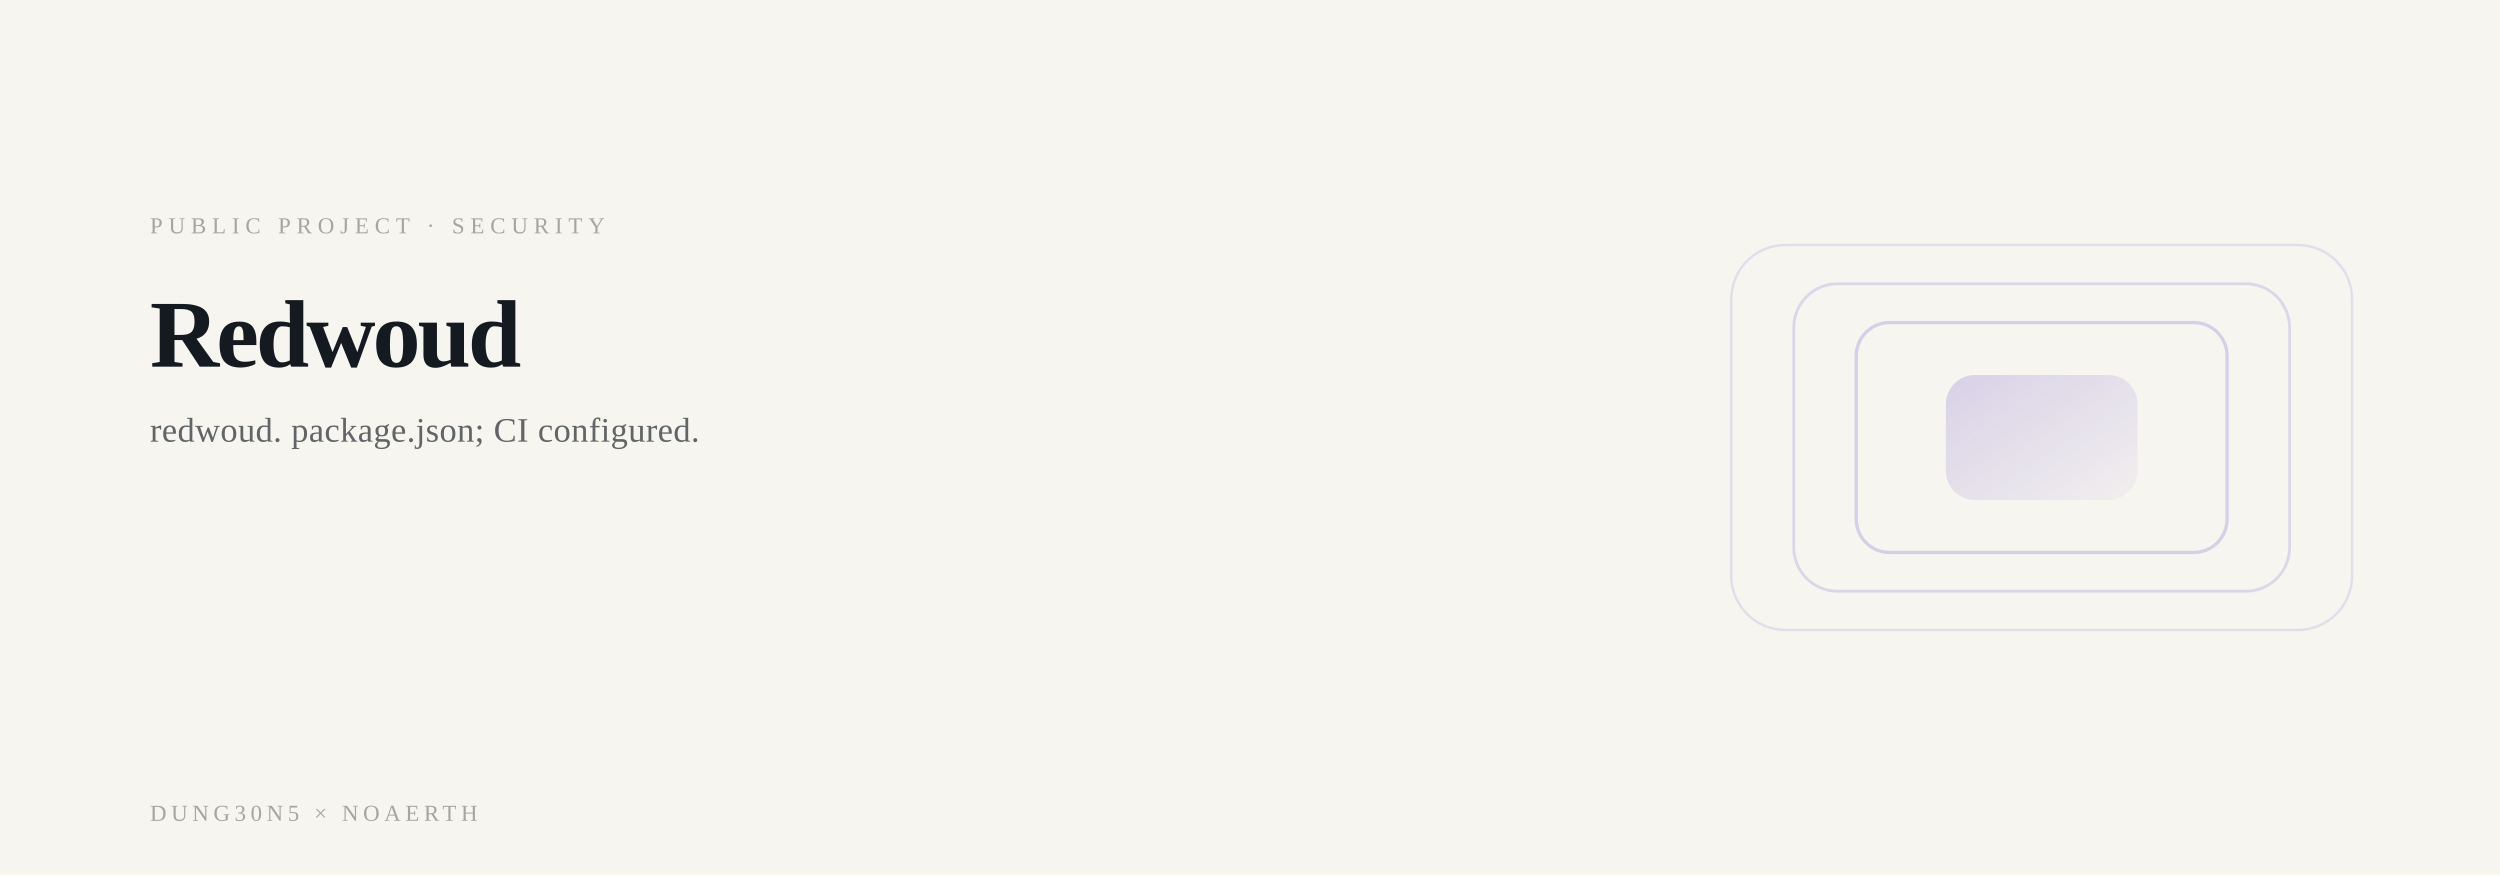
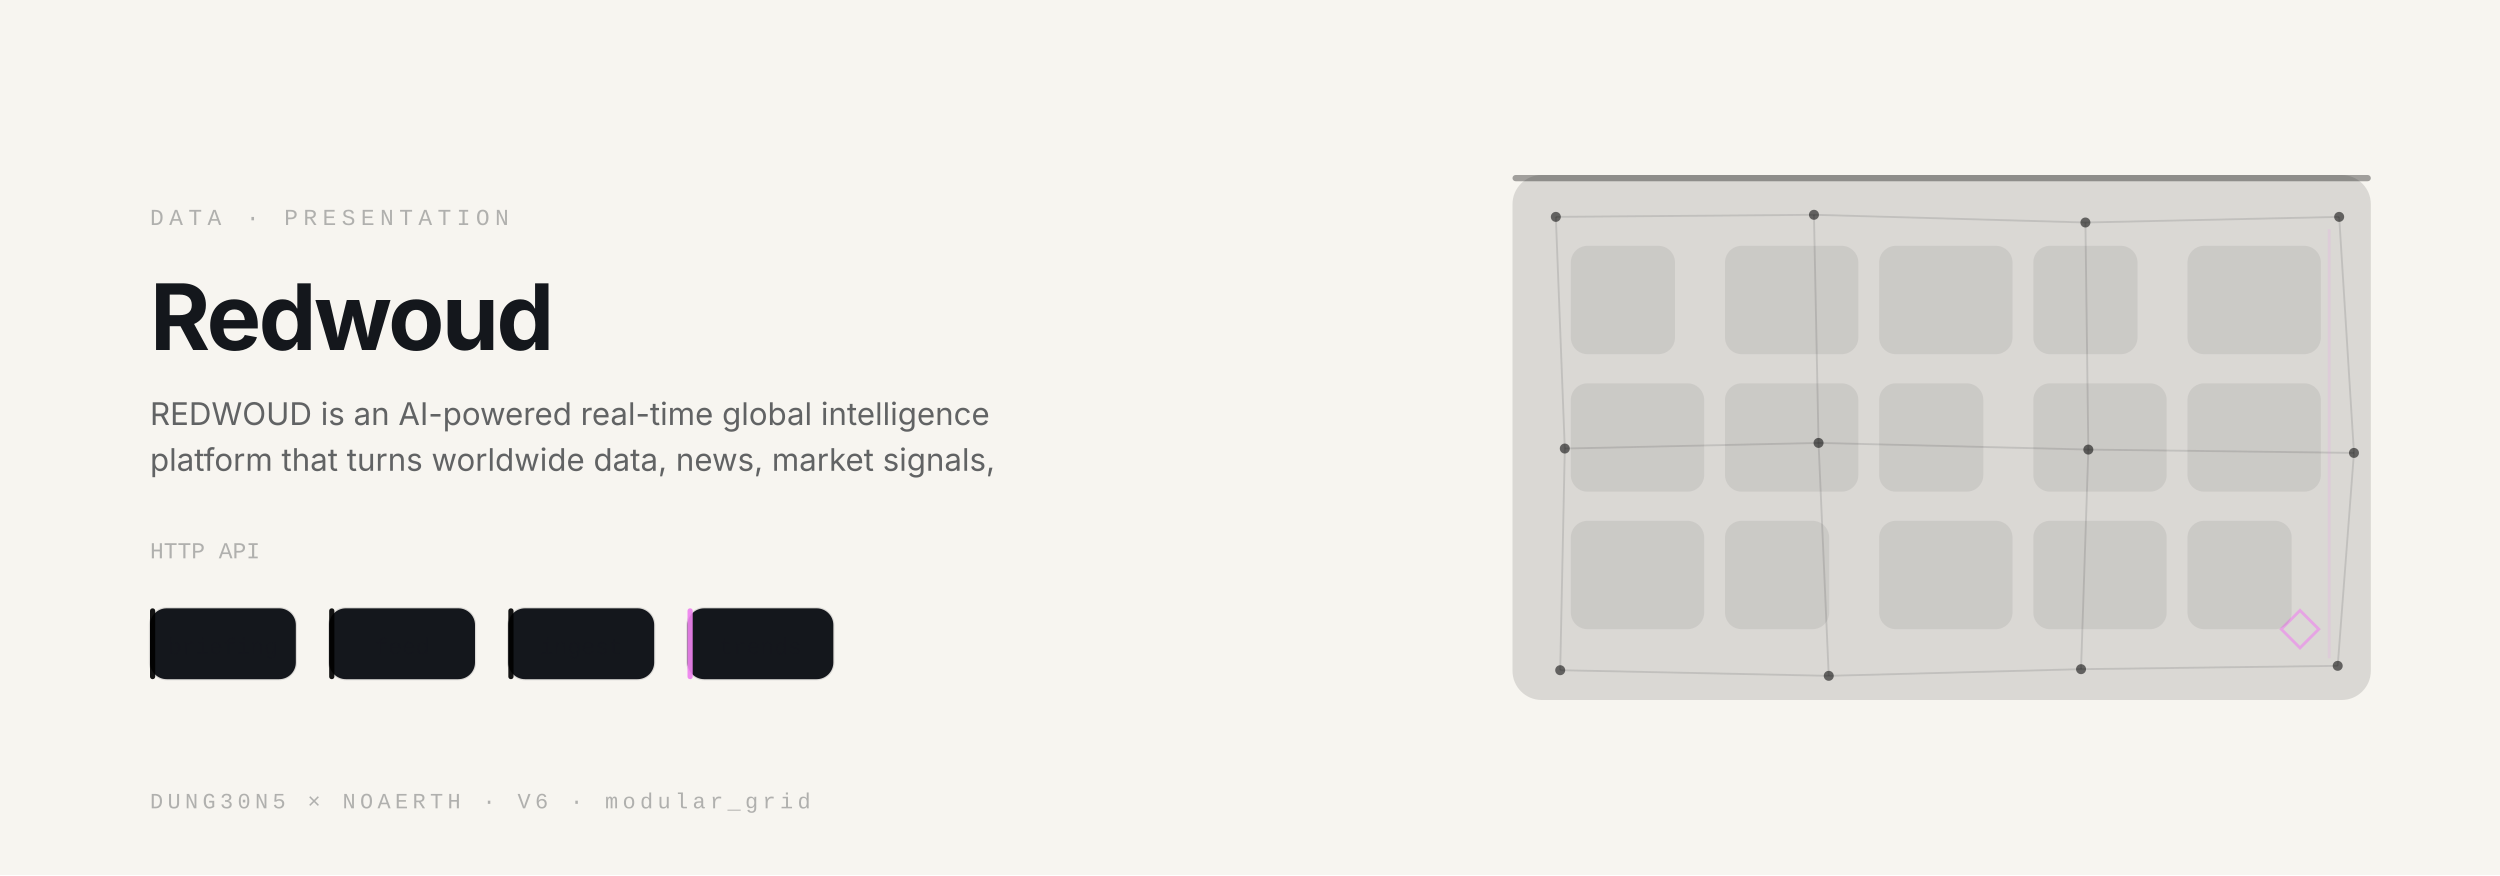
- <svg xmlns="http://www.w3.org/2000/svg" viewBox="0 0 1200 420" width="1200" height="420" role="img" aria-label="Redwoud: gated channels passing through a sealed boundary. Motion depicts records cross a trust boundary, get validated, and are held or rejected.">
-   <defs>
-     <linearGradient id="hero-redwoud-light-a" x1="0" y1="0" x2="1" y2="1">
-       <stop offset="0" stop-color="#9d8bd6" stop-opacity="0.85" />
-       <stop offset="1" stop-color="#9d8bd6" stop-opacity="0.15" />
-     </linearGradient>
-   </defs>
+ <svg xmlns="http://www.w3.org/2000/svg" viewBox="0 0 1200 420" width="1200" height="420" role="img" aria-label="Redwoud: a composed grid assembles and a sweep resolves it">
  <rect width="1200" height="420" fill="#f7f5f0" />
-   <rect x="891" y="154.82" width="178" height="110.36" rx="16" fill="none" stroke="#9d8bd6" stroke-width="1.60" opacity="0.36" />
-   <rect x="861" y="136.22" width="238" height="147.56" rx="21" fill="none" stroke="#9d8bd6" stroke-width="1.38" opacity="0.29" />
-   <rect x="831" y="117.62" width="298" height="184.76" rx="26" fill="none" stroke="#9d8bd6" stroke-width="1.16" opacity="0.23" />
-   <rect x="934" y="180" width="92" height="60" rx="14" fill="url(#hero-redwoud-light-a)" opacity="0.40" />
-   <text x="72" y="112" fill="#141a205c" font-size="11" letter-spacing="2.8">PUBLIC PROJECT · SECURITY</text>
-   <text x="72" y="176" fill="#141a20" font-size="46" font-weight="660" letter-spacing="-1.4">Redwoud</text>
-   <text x="72" y="212" fill="#141a20a8" font-size="16.5" letter-spacing="0.2">redwoud. package.json; CI configured.</text>
-   <rect x="72" y="266" width="106" height="40" rx="9" fill="#141a20" fill-opacity="0.05" stroke="#f4efe424" stroke-width="1.1" opacity="0">
-     <animate attributeName="opacity" from="0" to="1" dur="0.5s" begin="0.50s" fill="freeze" />
-   </rect>
-   <rect x="72" y="266" width="2.5" height="40" rx="1.2" fill="#9d8bd6" opacity="0">
-     <animate attributeName="opacity" from="0" to="0.9" dur="0.5s" begin="0.50s" fill="freeze" />
-   </rect>
-   <text x="125" y="291" fill="#141a20" font-size="11.5" text-anchor="middle" font-family="ui-monospace,SFMono-Regular,Menlo,monospace" opacity="0">request<animate attributeName="opacity" from="0" to="1" dur="0.5s" begin="0.65s" fill="freeze" />
-   </text>
-   <rect x="194" y="266" width="106" height="40" rx="9" fill="#141a20" fill-opacity="0.05" stroke="#f4efe424" stroke-width="1.1" opacity="0">
-     <animate attributeName="opacity" from="0" to="1" dur="0.5s" begin="1.00s" fill="freeze" />
-   </rect>
-   <rect x="194" y="266" width="2.5" height="40" rx="1.2" fill="#9d8bd6" opacity="0">
-     <animate attributeName="opacity" from="0" to="0.9" dur="0.5s" begin="1.00s" fill="freeze" />
-   </rect>
-   <text x="247" y="291" fill="#141a20" font-size="11.5" text-anchor="middle" font-family="ui-monospace,SFMono-Regular,Menlo,monospace" opacity="0">authenticate<animate attributeName="opacity" from="0" to="1" dur="0.5s" begin="1.15s" fill="freeze" />
-   </text>
-   <rect x="316" y="266" width="106" height="40" rx="9" fill="#141a20" fill-opacity="0.05" stroke="#f4efe424" stroke-width="1.1" opacity="0">
-     <animate attributeName="opacity" from="0" to="1" dur="0.5s" begin="1.50s" fill="freeze" />
-   </rect>
-   <rect x="316" y="266" width="2.5" height="40" rx="1.2" fill="#9d8bd6" opacity="0">
-     <animate attributeName="opacity" from="0" to="0.9" dur="0.5s" begin="1.50s" fill="freeze" />
-   </rect>
-   <text x="369" y="291" fill="#141a20" font-size="11.5" text-anchor="middle" font-family="ui-monospace,SFMono-Regular,Menlo,monospace" opacity="0">authorise<animate attributeName="opacity" from="0" to="1" dur="0.5s" begin="1.65s" fill="freeze" />
-   </text>
-   <rect x="438" y="266" width="106" height="40" rx="9" fill="#141a20" fill-opacity="0.05" stroke="#f4efe424" stroke-width="1.1" opacity="0">
-     <animate attributeName="opacity" from="0" to="1" dur="0.5s" begin="2.00s" fill="freeze" />
-   </rect>
-   <rect x="438" y="266" width="2.5" height="40" rx="1.2" fill="#e7c27a" opacity="0">
-     <animate attributeName="opacity" from="0" to="0.9" dur="0.5s" begin="2.00s" fill="freeze" />
-   </rect>
-   <text x="491" y="291" fill="#141a20" font-size="11.5" text-anchor="middle" font-family="ui-monospace,SFMono-Regular,Menlo,monospace" opacity="0">record<animate attributeName="opacity" from="0" to="1" dur="0.5s" begin="2.15s" fill="freeze" />
-   </text>
-   <rect x="560" y="266" width="106" height="40" rx="9" fill="#141a20" fill-opacity="0.05" stroke="#f4efe424" stroke-width="1.1" opacity="0">
-     <animate attributeName="opacity" from="0" to="1" dur="0.5s" begin="2.50s" fill="freeze" />
-   </rect>
-   <rect x="560" y="266" width="2.5" height="40" rx="1.2" fill="#e0796b" opacity="0">
-     <animate attributeName="opacity" from="0" to="0.9" dur="0.5s" begin="2.50s" fill="freeze" />
-   </rect>
-   <text x="613" y="291" fill="#141a20" font-size="11.5" text-anchor="middle" font-family="ui-monospace,SFMono-Regular,Menlo,monospace" opacity="0">reject<animate attributeName="opacity" from="0" to="1" dur="0.5s" begin="2.65s" fill="freeze" />
-   </text>
-   <text x="72" y="394" fill="#141a205c" font-size="11" letter-spacing="2.2">DUNG30N5 × NOAERTH</text>
+   <text x="72" y="108" font-family="ui-monospace, SFMono-Regular, Menlo, Monaco, Consolas, 'Liberation Mono', monospace" font-size="11" letter-spacing="2.6" fill="#14171c4f">DATA · PRESENTATION</text>
+   <text x="72" y="168" font-family="-apple-system, BlinkMacSystemFont, 'Segoe UI', Inter, Helvetica, Arial, sans-serif" font-size="44" font-weight="660" letter-spacing="-1.2" fill="#14171c">Redwoud</text>
+   <text x="72" y="204" font-family="-apple-system, BlinkMacSystemFont, 'Segoe UI', Inter, Helvetica, Arial, sans-serif" font-size="15" fill="#14171ca8">REDWOUD is an AI-powered real-time global intelligence</text>
+   <text x="72" y="226" font-family="-apple-system, BlinkMacSystemFont, 'Segoe UI', Inter, Helvetica, Arial, sans-serif" font-size="15" fill="#14171ca8">platform that turns worldwide data, news, market signals,</text>
+   <text x="72" y="268" font-family="ui-monospace, SFMono-Regular, Menlo, Monaco, Consolas, 'Liberation Mono', monospace" font-size="11" fill="#14171c4f">HTTP API</text>
+   <rect x="72.0" y="292.0" width="70.0" height="34.0" rx="8" fill="#14171c" stroke="#14171c1f" stroke-width="1.1" />
+   <rect x="72.0" y="292.0" width="2.5" height="34.0" rx="1.2" fill="mint" opacity="0.92" />
+   <text x="107.0" y="314" font-family="ui-monospace, SFMono-Regular, Menlo, Monaco, Consolas, 'Liberation Mono', monospace" font-size="11" fill="#14171c" fill-opacity="0.82" text-anchor="middle">briefing</text>
+   <rect x="158.0" y="292.0" width="70.0" height="34.0" rx="8" fill="#14171c" stroke="#14171c1f" stroke-width="1.1" />
+   <rect x="158.0" y="292.0" width="2.5" height="34.0" rx="1.2" fill="mint" opacity="0.92" />
+   <text x="193.0" y="314" font-family="ui-monospace, SFMono-Regular, Menlo, Monaco, Consolas, 'Liberation Mono', monospace" font-size="11" fill="#14171c" fill-opacity="0.82" text-anchor="middle">feed</text>
+   <rect x="244.0" y="292.0" width="70.0" height="34.0" rx="8" fill="#14171c" stroke="#14171c1f" stroke-width="1.1" />
+   <rect x="244.0" y="292.0" width="2.5" height="34.0" rx="1.2" fill="mint" opacity="0.92" />
+   <text x="279.0" y="314" font-family="ui-monospace, SFMono-Regular, Menlo, Monaco, Consolas, 'Liberation Mono', monospace" font-size="11" fill="#14171c" fill-opacity="0.82" text-anchor="middle">ingest</text>
+   <rect x="330.0" y="292.0" width="70.0" height="34.0" rx="8" fill="#14171c" stroke="#14171c1f" stroke-width="1.1" />
+   <rect x="330.0" y="292.0" width="2.5" height="34.0" rx="1.2" fill="violet" opacity="0.92" />
+   <text x="365.0" y="314" font-family="ui-monospace, SFMono-Regular, Menlo, Monaco, Consolas, 'Liberation Mono', monospace" font-size="11" fill="#14171c" fill-opacity="0.82" text-anchor="middle">trends</text>
+   <rect x="726.0" y="84.0" width="412.0" height="252.0" rx="14" fill="mint" fill-opacity="0.12" />
+   <rect x="729.0" y="87.0" width="406.0" height="246.0" rx="12" fill="none" stroke="mint" stroke-width="1" stroke-opacity="0.18" />
+   <line x1="746.8" y1="104.1" x2="870.7" y2="103.1" stroke="#14171c1f" stroke-width="0.9" />
+   <line x1="746.8" y1="104.1" x2="751.1" y2="215.3" stroke="#14171c1f" stroke-width="0.9" />
+   <line x1="870.7" y1="103.1" x2="1001.0" y2="106.8" stroke="#14171c1f" stroke-width="0.9" />
+   <line x1="870.7" y1="103.1" x2="872.9" y2="212.6" stroke="#14171c1f" stroke-width="0.9" />
+   <line x1="1001.0" y1="106.8" x2="1122.8" y2="104.1" stroke="#14171c1f" stroke-width="0.9" />
+   <line x1="1001.0" y1="106.8" x2="1002.4" y2="215.8" stroke="#14171c1f" stroke-width="0.9" />
+   <line x1="1122.8" y1="104.1" x2="1129.9" y2="217.4" stroke="#14171c1f" stroke-width="0.9" />
+   <line x1="751.1" y1="215.3" x2="872.9" y2="212.6" stroke="#14171c1f" stroke-width="0.9" />
+   <line x1="751.1" y1="215.3" x2="748.9" y2="321.7" stroke="#14171c1f" stroke-width="0.9" />
+   <line x1="872.9" y1="212.6" x2="1002.4" y2="215.8" stroke="#14171c1f" stroke-width="0.9" />
+   <line x1="872.9" y1="212.6" x2="877.8" y2="324.4" stroke="#14171c1f" stroke-width="0.9" />
+   <line x1="1002.4" y1="215.8" x2="1129.9" y2="217.4" stroke="#14171c1f" stroke-width="0.9" />
+   <line x1="1002.4" y1="215.8" x2="998.9" y2="321.2" stroke="#14171c1f" stroke-width="0.9" />
+   <line x1="1129.9" y1="217.4" x2="1122.1" y2="319.6" stroke="#14171c1f" stroke-width="0.9" />
+   <line x1="748.9" y1="321.7" x2="877.8" y2="324.4" stroke="#14171c1f" stroke-width="0.9" />
+   <line x1="877.8" y1="324.4" x2="998.9" y2="321.2" stroke="#14171c1f" stroke-width="0.9" />
+   <line x1="998.9" y1="321.2" x2="1122.1" y2="319.6" stroke="#14171c1f" stroke-width="0.9" />
+   <circle cx="746.8" cy="104.1" r="2.4" fill="mint" opacity="0.55" />
+   <circle cx="870.7" cy="103.1" r="2.4" fill="mint" opacity="0.55" />
+   <circle cx="1001.0" cy="106.8" r="2.4" fill="mint" opacity="0.55" />
+   <circle cx="1122.8" cy="104.1" r="2.4" fill="mint" opacity="0.55" />
+   <circle cx="751.1" cy="215.3" r="2.4" fill="mint" opacity="0.55" />
+   <circle cx="872.9" cy="212.6" r="2.4" fill="mint" opacity="0.55" />
+   <circle cx="1002.4" cy="215.8" r="2.4" fill="mint" opacity="0.55" />
+   <circle cx="1129.9" cy="217.4" r="2.4" fill="mint" opacity="0.55" />
+   <circle cx="748.9" cy="321.7" r="2.4" fill="mint" opacity="0.55" />
+   <circle cx="877.8" cy="324.4" r="2.4" fill="mint" opacity="0.55" />
+   <circle cx="998.9" cy="321.2" r="2.4" fill="mint" opacity="0.55" />
+   <circle cx="1122.1" cy="319.6" r="2.4" fill="mint" opacity="0.55" />
+   <rect x="726.0" y="84.0" width="412.0" height="3" rx="1.5" fill="mint" opacity="0.35" />
+   <path d="M1095.0 302.0 l9 -9 l9 9 l-9 9 z" fill="none" stroke="violet" stroke-width="1.4" opacity="0.6" />
+   <rect x="754" y="118" width="50" height="52" rx="8" fill="mint" fill-opacity="0.08" stroke="mint" stroke-width="1" stroke-opacity="0.4" opacity="0.85" />
+   <rect x="828" y="118" width="64" height="52" rx="8" fill="mint" fill-opacity="0.08" stroke="mint" stroke-width="1" stroke-opacity="0.4" opacity="0.85" />
+   <rect x="902" y="118" width="64" height="52" rx="8" fill="mint" fill-opacity="0.08" stroke="mint" stroke-width="1" stroke-opacity="0.4" opacity="0.85" />
+   <rect x="976" y="118" width="50" height="52" rx="8" fill="mint" fill-opacity="0.08" stroke="mint" stroke-width="1" stroke-opacity="0.4" opacity="0.85" />
+   <rect x="1050" y="118" width="64" height="52" rx="8" fill="mint" fill-opacity="0.08" stroke="mint" stroke-width="1" stroke-opacity="0.4" opacity="0.85" />
+   <rect x="754" y="184" width="64" height="52" rx="8" fill="mint" fill-opacity="0.08" stroke="mint" stroke-width="1" stroke-opacity="0.4" opacity="0.85" />
+   <rect x="828" y="184" width="64" height="52" rx="8" fill="mint" fill-opacity="0.08" stroke="mint" stroke-width="1" stroke-opacity="0.4" opacity="0.85" />
+   <rect x="902" y="184" width="50" height="52" rx="8" fill="mint" fill-opacity="0.08" stroke="mint" stroke-width="1" stroke-opacity="0.4" opacity="0.85" />
+   <rect x="976" y="184" width="64" height="52" rx="8" fill="mint" fill-opacity="0.08" stroke="mint" stroke-width="1" stroke-opacity="0.4" opacity="0.85" />
+   <rect x="1050" y="184" width="64" height="52" rx="8" fill="mint" fill-opacity="0.08" stroke="mint" stroke-width="1" stroke-opacity="0.4" opacity="0.85" />
+   <rect x="754" y="250" width="64" height="52" rx="8" fill="mint" fill-opacity="0.08" stroke="mint" stroke-width="1" stroke-opacity="0.4" opacity="0.85" />
+   <rect x="828" y="250" width="50" height="52" rx="8" fill="mint" fill-opacity="0.08" stroke="mint" stroke-width="1" stroke-opacity="0.4" opacity="0.85" />
+   <rect x="902" y="250" width="64" height="52" rx="8" fill="mint" fill-opacity="0.08" stroke="mint" stroke-width="1" stroke-opacity="0.4" opacity="0.85" />
+   <rect x="976" y="250" width="64" height="52" rx="8" fill="mint" fill-opacity="0.08" stroke="mint" stroke-width="1" stroke-opacity="0.4" opacity="0.85" />
+   <rect x="1050" y="250" width="50" height="52" rx="8" fill="mint" fill-opacity="0.08" stroke="mint" stroke-width="1" stroke-opacity="0.4" opacity="0.85" />
+   <line x1="1118" y1="110" x2="1118" y2="316" stroke="violet" stroke-width="1.4" opacity="0.14" />
+   <text x="72" y="388" font-family="ui-monospace, SFMono-Regular, Menlo, Monaco, Consolas, 'Liberation Mono', monospace" font-size="10.5" letter-spacing="2.1" fill="#14171c4f">DUNG30N5 × NOAERTH · V6 · modular_grid</text>
</svg>
